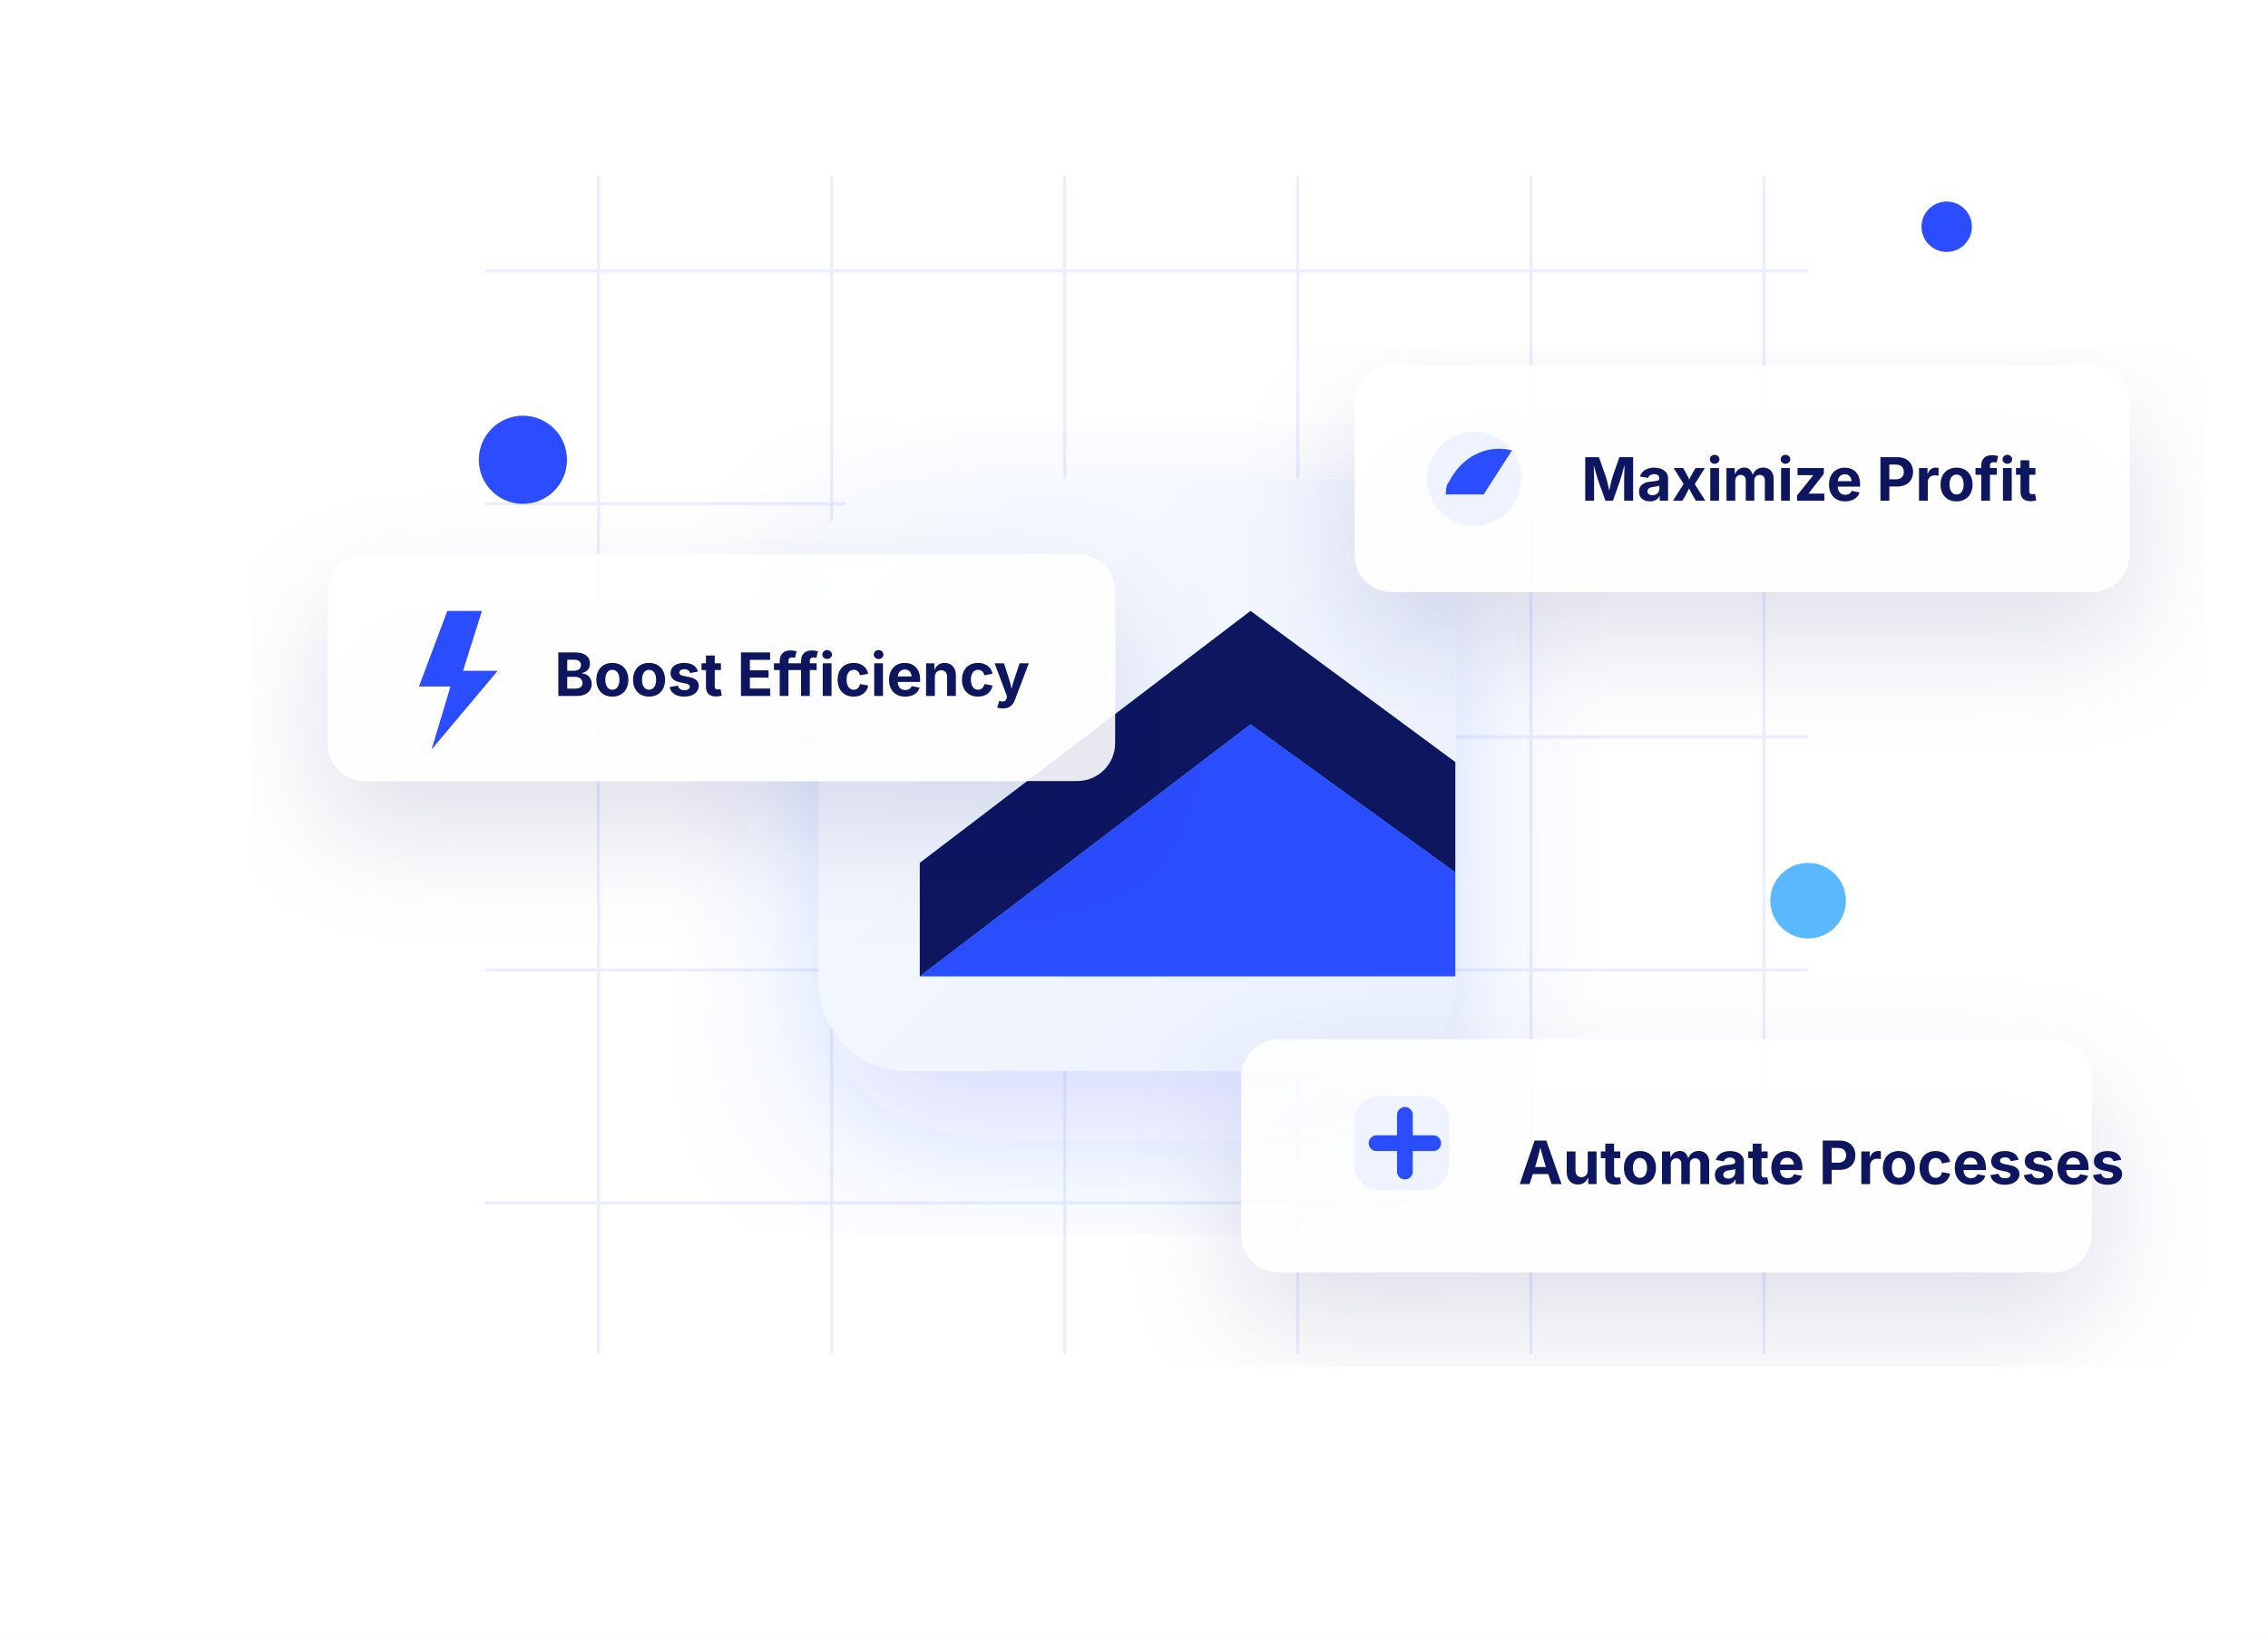
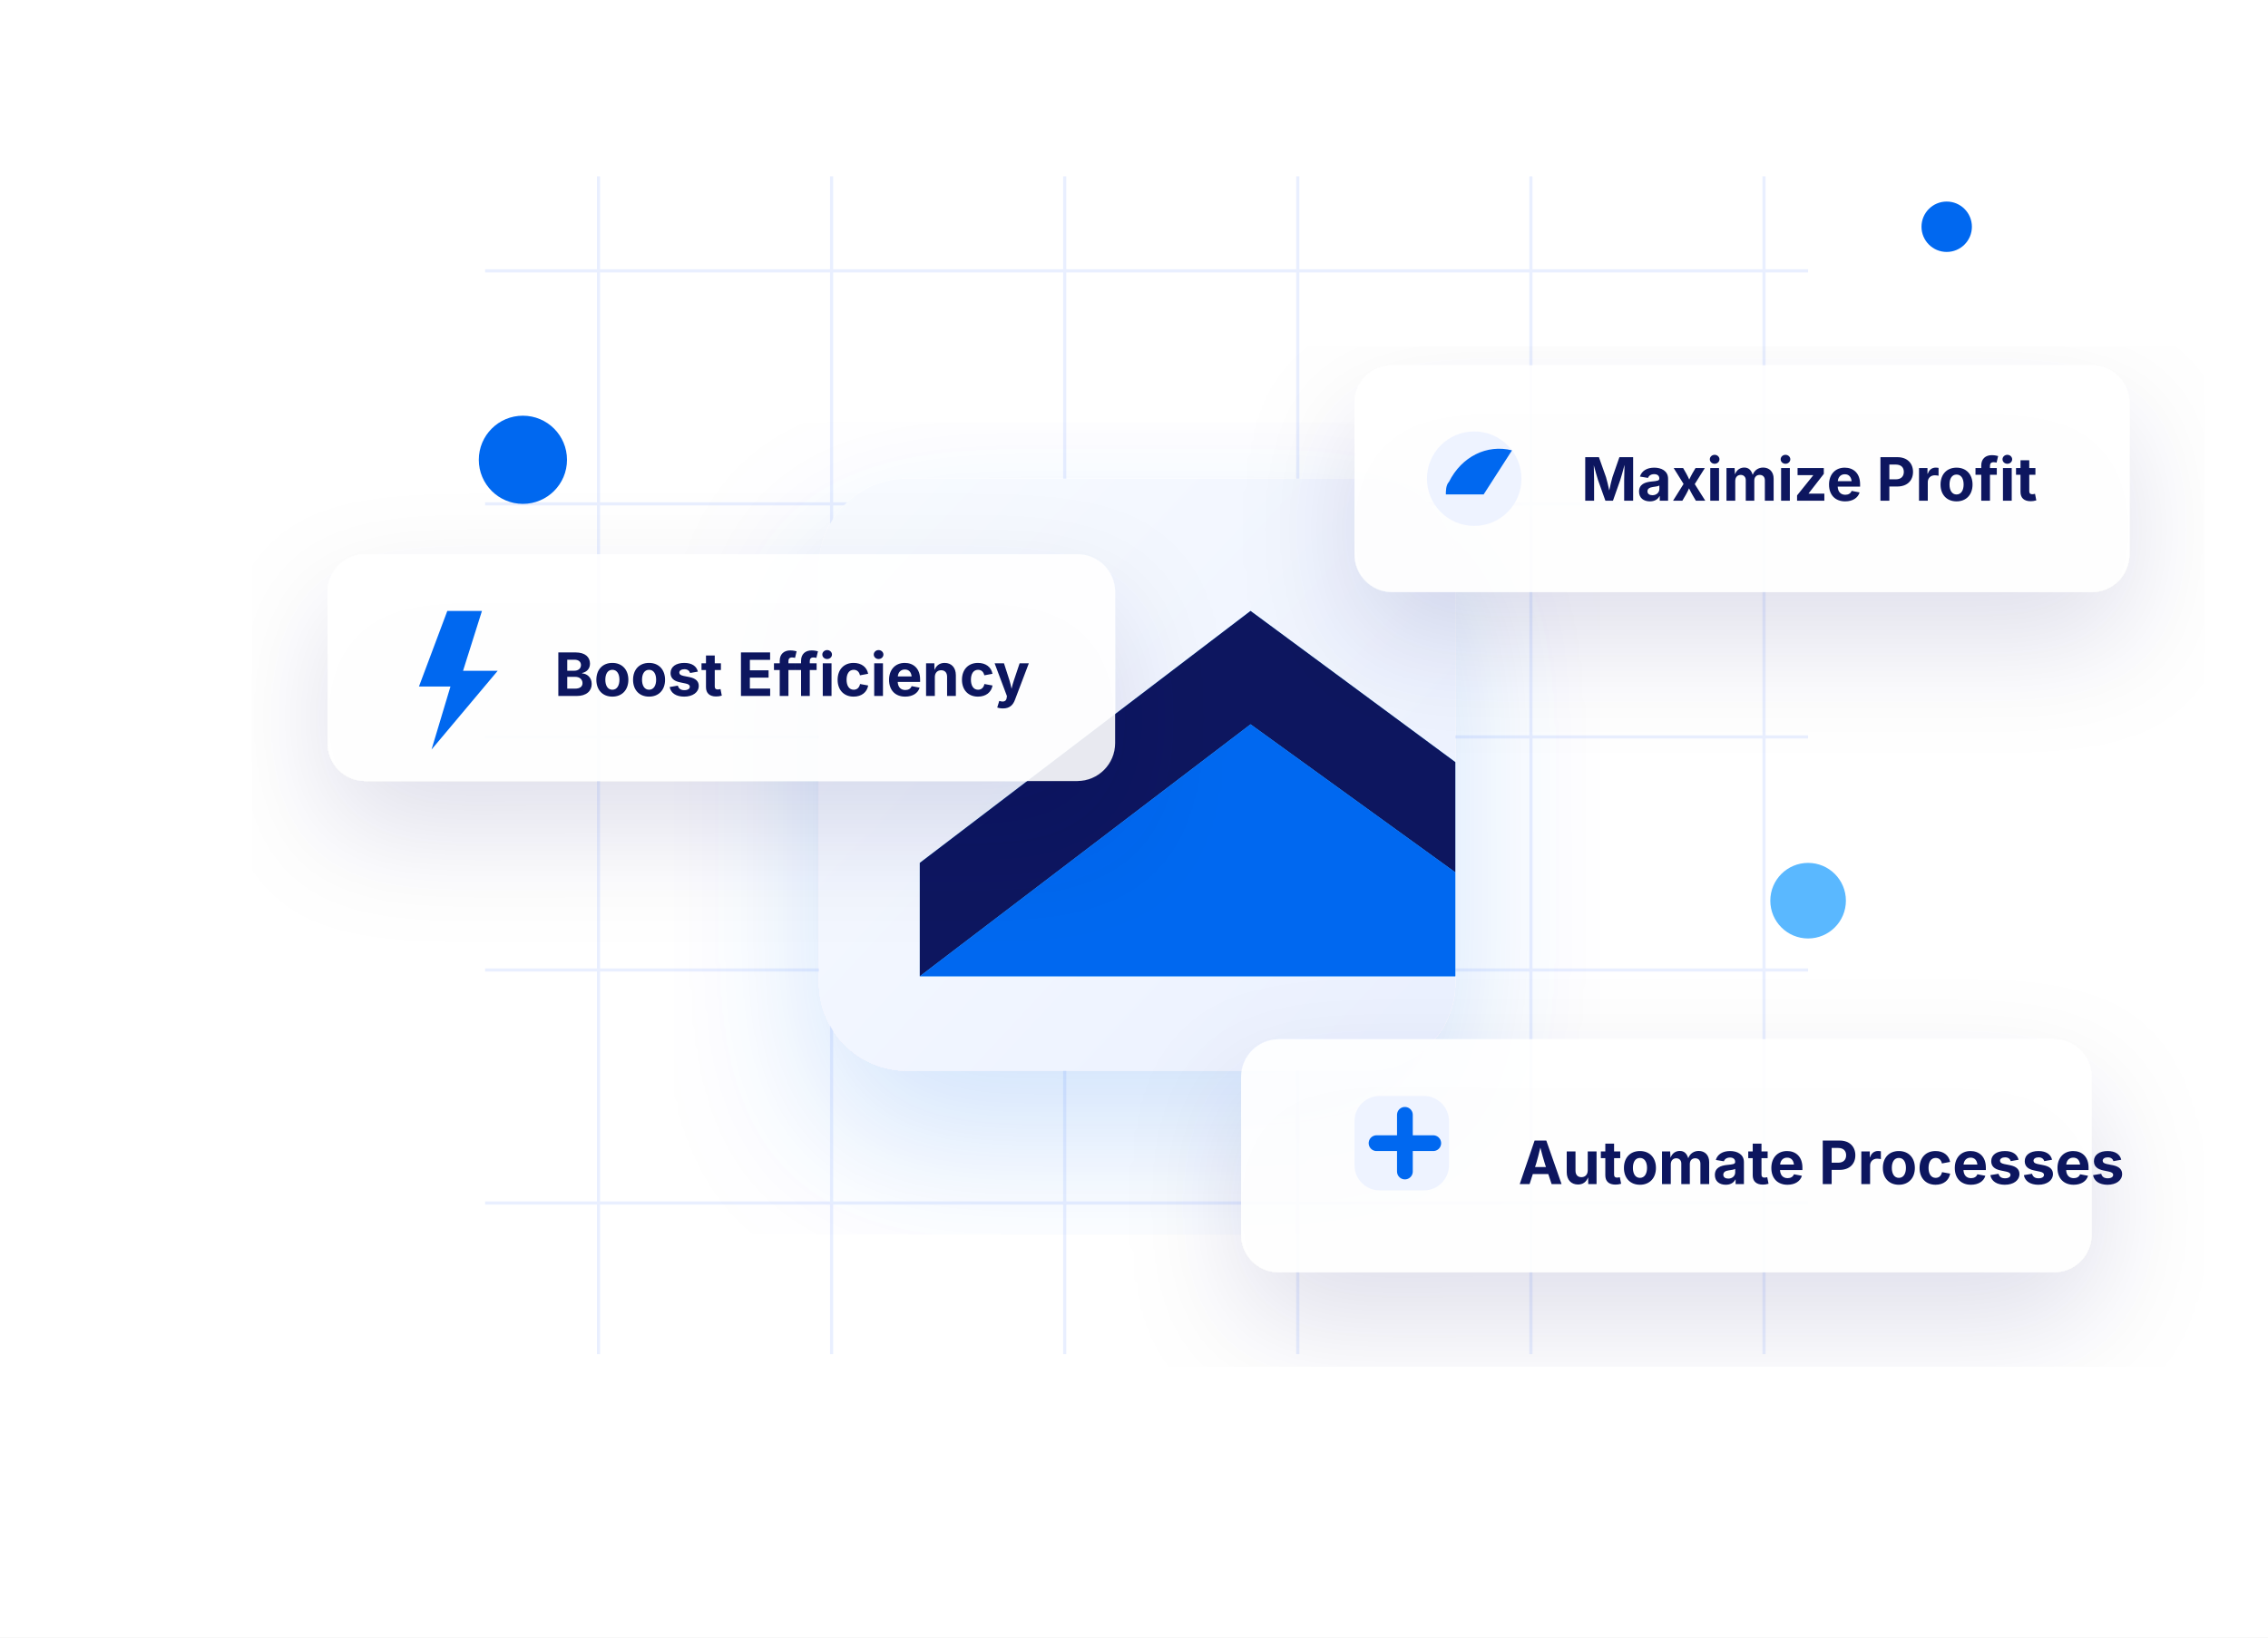
<svg xmlns="http://www.w3.org/2000/svg" width="720" height="520" viewBox="0 0 720 520" fill="none">
  <rect width="720" height="520" fill="white" />
  <g opacity=".65">
    <path d="M154 86H574M154 160H574M154 234H574M154 308H574M154 382H574" stroke="#DDE6FF" />
    <path d="M190 56V430M264 56V430M338 56V430M412 56V430M486 56V430M560 56V430" stroke="#DDE6FF" />
  </g>
-   <circle cx="166" cy="146" r="14" fill="#2B4DFF" />
+   <circle cx="166" cy="146" r="14" fill="#0068f0" />
  <circle cx="574" cy="286" r="12" fill="#5AB8FF" />
-   <circle cx="618" cy="72" r="8" fill="#2B4DFF" />
+   <circle cx="618" cy="72" r="8" fill="#0068f0" />
  <g filter="url(#shadow)">
    <rect x="260" y="152" width="202" height="188" rx="28" fill="url(#panel)" />
    <path d="M292 274L397 194L462 242V310H292V274Z" fill="#5AB8FF" />
    <path d="M292 274L397 194L462 242V277L397 230L292 310V274Z" fill="#0A165E" />
-     <path d="M292 310L397 230L462 277V310H292Z" fill="#2B4DFF" />
+     <path d="M292 310L397 230L462 277V310H292Z" fill="#0068f0" />
  </g>
  <g filter="url(#card)">
    <rect x="104" y="176" width="250" height="72" rx="12" fill="white" fill-opacity=".9" />
-     <path d="M142 194H153L147 213H158L137 238L143 218H133L142 194Z" fill="#2B4DFF" />
+     <path d="M142 194H153L147 213H158L137 238L143 218H133L142 194Z" fill="#0068f0" />
    <text x="176" y="221" fill="#0A165E" font-family="Inter, Arial" font-size="19" font-weight="700">Boost Efficiency</text>
  </g>
  <g filter="url(#card)">
    <rect x="430" y="116" width="246" height="72" rx="12" fill="white" fill-opacity=".9" />
    <circle cx="468" cy="152" r="15" fill="#EEF3FF" />
-     <path d="M460 153C464 145 472 141 480 143L471 157H459C459 156 459 154 460 153Z" fill="#2B4DFF" />
+     <path d="M460 153C464 145 472 141 480 143L471 157H459C459 156 459 154 460 153Z" fill="#0068f0" />
    <text x="502" y="159" fill="#0A165E" font-family="Inter, Arial" font-size="19" font-weight="700">Maximize Profit</text>
  </g>
  <g filter="url(#card)">
    <rect x="394" y="330" width="270" height="74" rx="12" fill="white" fill-opacity=".9" />
    <rect x="430" y="348" width="30" height="30" rx="8" fill="#EEF3FF" />
-     <path d="M446 354V372M437 363H455" stroke="#2B4DFF" stroke-width="5" stroke-linecap="round" />
+     <path d="M446 354V372M437 363H455" stroke="#0068f0" stroke-width="5" stroke-linecap="round" />
    <text x="482" y="376" fill="#0A165E" font-family="Inter, Arial" font-size="19" font-weight="700">Automate Processes</text>
  </g>
  <defs>
    <linearGradient id="panel" x1="260" y1="152" x2="462" y2="340" gradientUnits="userSpaceOnUse">
      <stop stop-color="#F8FBFF" />
      <stop offset="1" stop-color="#EAF0FF" />
    </linearGradient>
    <filter id="shadow" x="214" y="112" width="294" height="280" filterUnits="userSpaceOnUse">
-       <feDropShadow dx="0" dy="22" stdDeviation="24" flood-color="#2B4DFF" flood-opacity=".18" />
+       <feDropShadow dx="0" dy="22" stdDeviation="24" flood-color="#0068f0" flood-opacity=".18" />
    </filter>
    <filter id="card" x="80" y="94" width="620" height="340" filterUnits="userSpaceOnUse">
      <feDropShadow dx="0" dy="16" stdDeviation="18" flood-color="#0A165E" flood-opacity=".14" />
    </filter>
  </defs>
</svg>
